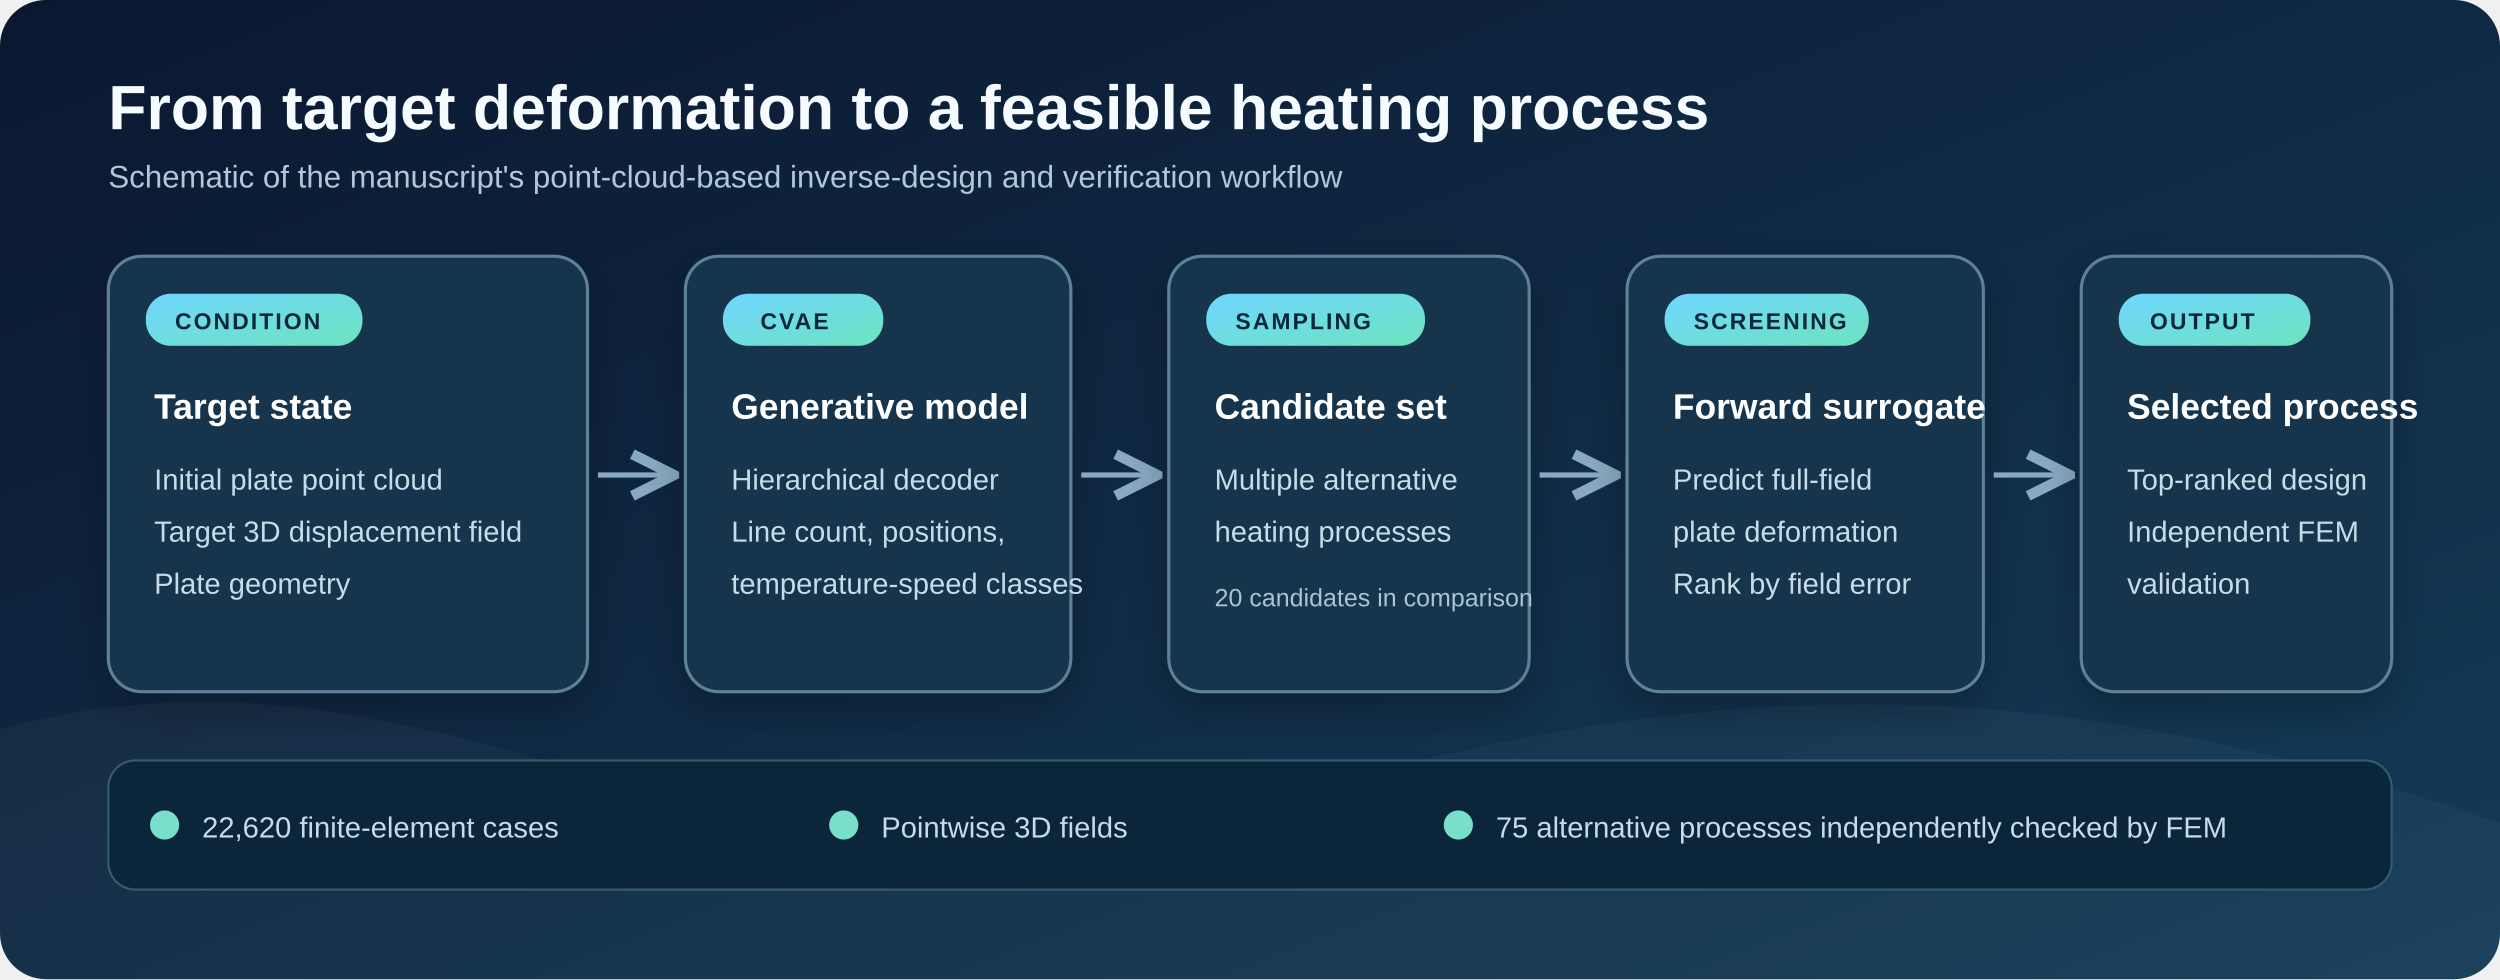
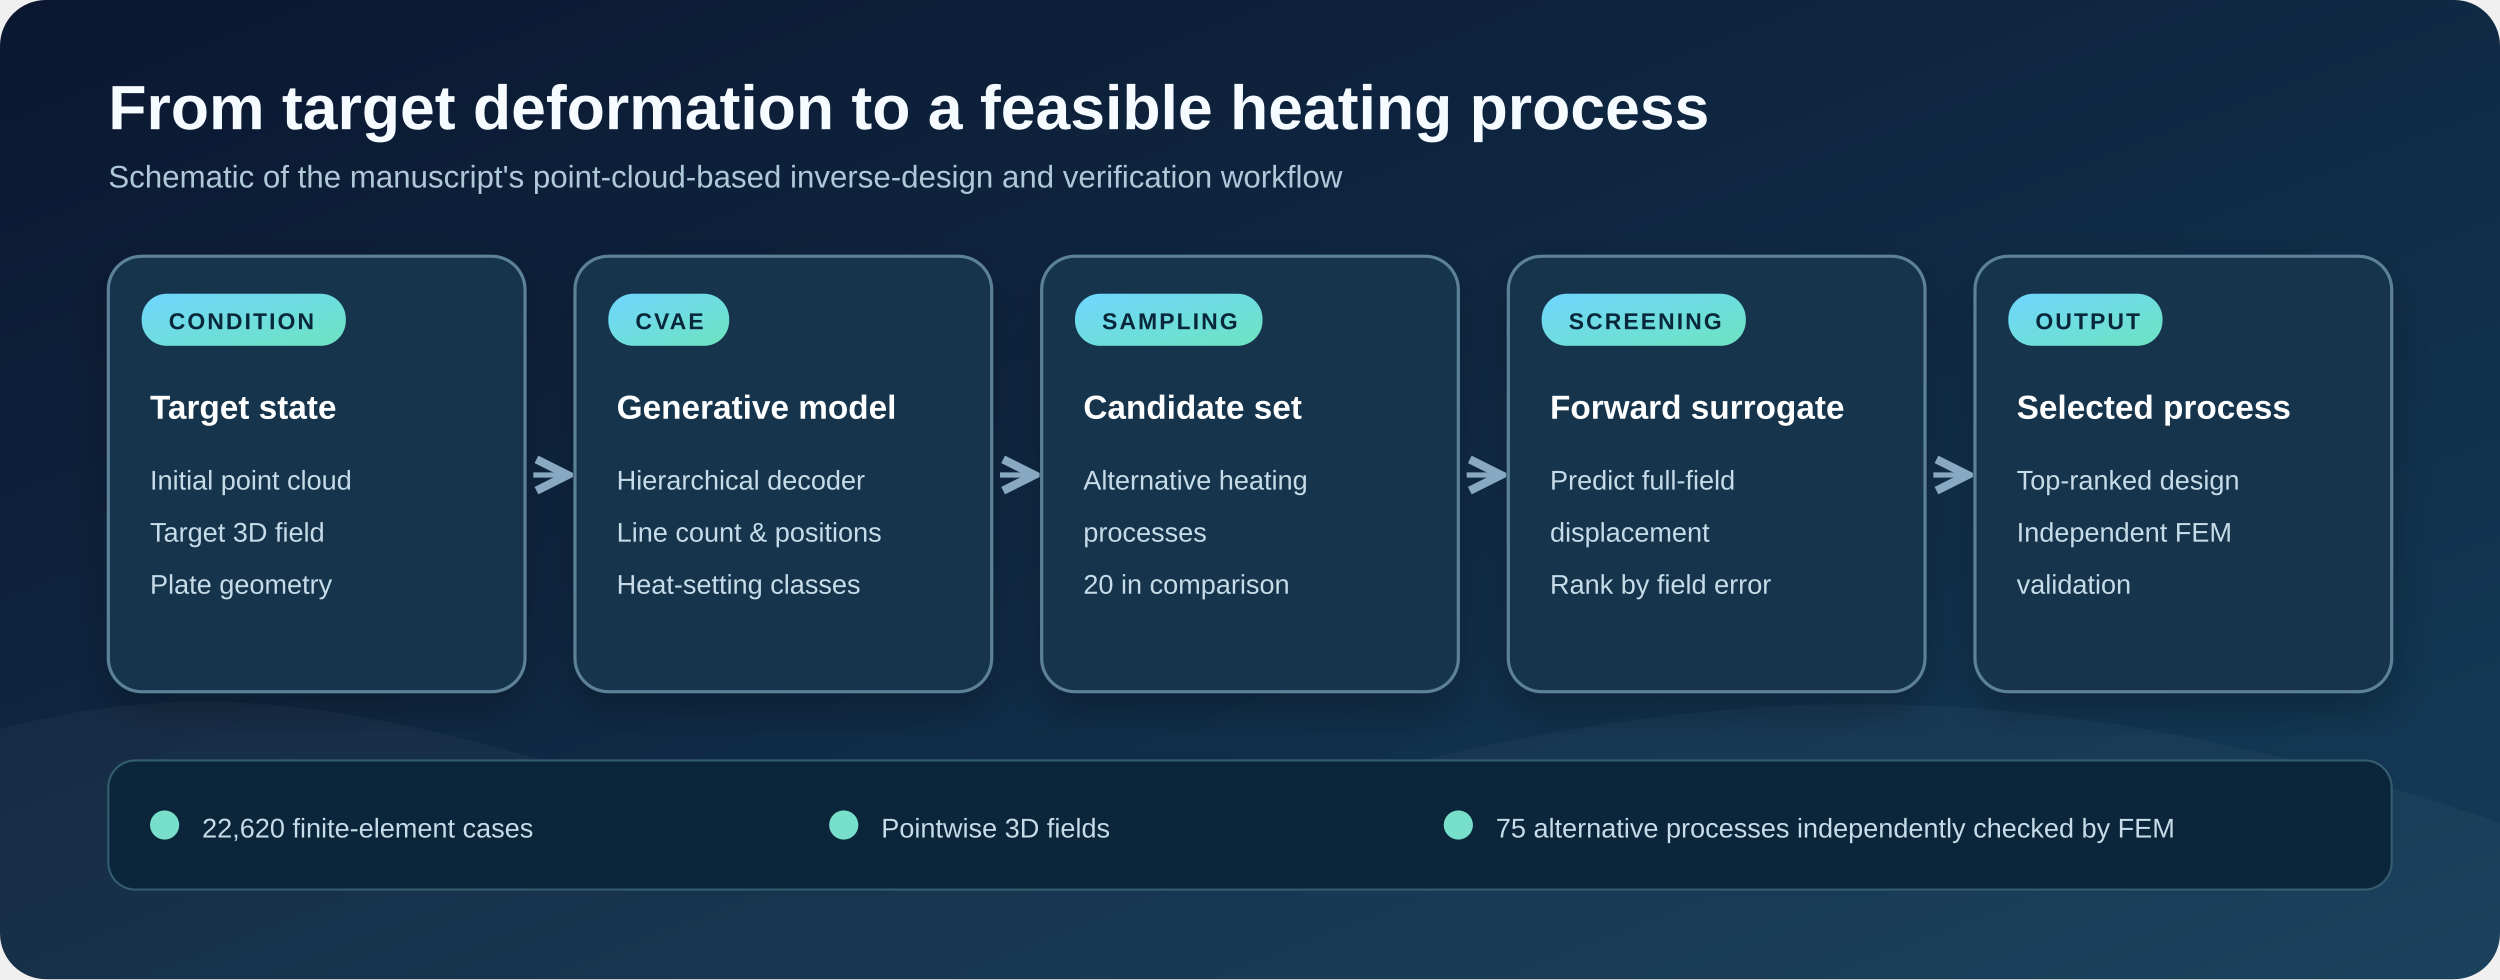
- <svg xmlns="http://www.w3.org/2000/svg" width="1200" height="470" viewBox="0 0 1200 470" role="img" aria-label="Schematic of point-cloud conditioned generative inverse design and forward-surrogate screening">
+ <svg xmlns="http://www.w3.org/2000/svg" width="1200" height="470" viewBox="0 0 1200 470" role="img" aria-label="Five-stage workflow from point-cloud target condition to finite-element-verified heating process">
  <defs>
    <linearGradient id="bg" x2="1" y2="1">
      <stop stop-color="#0b1730" />
      <stop offset="1" stop-color="#143c58" />
    </linearGradient>
    <linearGradient id="accent" x2="1" y2="1">
      <stop stop-color="#70d6ff" />
      <stop offset="1" stop-color="#6de4c0" />
    </linearGradient>
    <filter id="shadow">
      <feDropShadow dx="0" dy="8" stdDeviation="10" flood-color="#020712" flood-opacity=".25" />
    </filter>
-     <marker id="arrow" markerWidth="10" markerHeight="10" refX="8" refY="5" orient="auto">
-       <path d="M1 1 L9 5 L1 9" fill="none" stroke="#88a9c1" stroke-width="2" />
+     <marker id="arrow" markerWidth="8" markerHeight="8" refX="6" refY="4" orient="auto">
+       <path d="M1 1 L7 4 L1 7" fill="none" stroke="#88a9c1" stroke-width="1.6" />
    </marker>
    <style>
-     .title{font:700 30px Arial,sans-serif;fill:#f5fbff}.subtitle{font:15px Arial,sans-serif;fill:#afc9d8}
-     .card{fill:#17344d;stroke:#5d8298;stroke-width:1.5}.h{font:700 17px Arial,sans-serif;fill:#fff}.body{font:14px Arial,sans-serif;fill:#c7dce8}
-     .tag{font:700 11px Arial,sans-serif;fill:#08273b;letter-spacing:1px}.small{font:12px Arial,sans-serif;fill:#a7c5d5}
-     .line{fill:none;stroke:#88a9c1;stroke-width:2.5;marker-end:url(#arrow)}
-   </style>
+ .title{font:700 30px Arial,sans-serif;fill:#f5fbff}.subtitle{font:15px Arial,sans-serif;fill:#afc9d8}
+ .card{fill:#17344d;stroke:#5d8298;stroke-width:1.5}.h{font:700 16px Arial,sans-serif;fill:#fff}.body{font:13px Arial,sans-serif;fill:#c7dce8}
+ .tag{font:700 11px Arial,sans-serif;fill:#08273b;letter-spacing:1px}.small{font:12px Arial,sans-serif;fill:#a7c5d5}
+ .line{fill:none;stroke:#88a9c1;stroke-width:2.5;marker-end:url(#arrow)}
+ </style>
  </defs>
  <rect width="1200" height="470" rx="22" fill="url(#bg)" />
  <path d="M0 350 C220 290 360 460 590 390 S980 320 1200 395 L1200 470 L0 470Z" fill="#ffffff" opacity=".035" />
  <text x="52" y="62" class="title">From target deformation to a feasible heating process</text>
  <text x="52" y="90" class="subtitle">Schematic of the manuscript's point-cloud-based inverse-design and verification workflow</text>
-   <rect x="52" y="123" width="230" height="209" rx="16" class="card" filter="url(#shadow)" />
-   <rect x="70" y="141" width="104" height="25" rx="12" fill="url(#accent)" />
-   <text x="84" y="158" class="tag">CONDITION</text>
-   <text x="74" y="201" class="h">Target state</text>
-   <text x="74" y="235" class="body">Initial plate point cloud</text>
-   <text x="74" y="260" class="body">Target 3D displacement field</text>
-   <text x="74" y="285" class="body">Plate geometry</text>
-   <path d="M287 228 H321" class="line" />
-   <rect x="329" y="123" width="185" height="209" rx="16" class="card" filter="url(#shadow)" />
-   <rect x="347" y="141" width="77" height="25" rx="12" fill="url(#accent)" />
-   <text x="365" y="158" class="tag">CVAE</text>
-   <text x="351" y="201" class="h">Generative model</text>
-   <text x="351" y="235" class="body">Hierarchical decoder</text>
-   <text x="351" y="260" class="body">Line count, positions,</text>
-   <text x="351" y="285" class="body">temperature-speed classes</text>
-   <path d="M519 228 H553" class="line" />
-   <rect x="561" y="123" width="173" height="209" rx="16" class="card" filter="url(#shadow)" />
-   <rect x="579" y="141" width="105" height="25" rx="12" fill="url(#accent)" />
-   <text x="593" y="158" class="tag">SAMPLING</text>
-   <text x="583" y="201" class="h">Candidate set</text>
-   <text x="583" y="235" class="body">Multiple alternative</text>
-   <text x="583" y="260" class="body">heating processes</text>
-   <text x="583" y="291" class="small">20 candidates in comparison</text>
-   <path d="M739 228 H773" class="line" />
-   <rect x="781" y="123" width="171" height="209" rx="16" class="card" filter="url(#shadow)" />
-   <rect x="799" y="141" width="98" height="25" rx="12" fill="url(#accent)" />
-   <text x="813" y="158" class="tag">SCREENING</text>
-   <text x="803" y="201" class="h">Forward surrogate</text>
-   <text x="803" y="235" class="body">Predict full-field</text>
-   <text x="803" y="260" class="body">plate deformation</text>
-   <text x="803" y="285" class="body">Rank by field error</text>
-   <path d="M957 228 H991" class="line" />
-   <rect x="999" y="123" width="149" height="209" rx="16" class="card" filter="url(#shadow)" />
-   <rect x="1017" y="141" width="92" height="25" rx="12" fill="url(#accent)" />
-   <text x="1032" y="158" class="tag">OUTPUT</text>
-   <text x="1021" y="201" class="h">Selected process</text>
-   <text x="1021" y="235" class="body">Top-ranked design</text>
-   <text x="1021" y="260" class="body">Independent FEM</text>
-   <text x="1021" y="285" class="body">validation</text>
+   <rect x="52" y="123" width="200" height="209" rx="16" class="card" filter="url(#shadow)" />
+   <rect x="68" y="141" width="98" height="25" rx="12" fill="url(#accent)" />
+   <text x="81" y="158" class="tag">CONDITION</text>
+   <text x="72" y="201" class="h">Target state</text>
+   <text x="72" y="235" class="body">Initial point cloud</text>
+   <text x="72" y="260" class="body">Target 3D field</text>
+   <text x="72" y="285" class="body">Plate geometry</text>
+   <rect x="276" y="123" width="200" height="209" rx="16" class="card" filter="url(#shadow)" />
+   <rect x="292" y="141" width="58" height="25" rx="12" fill="url(#accent)" />
+   <text x="305" y="158" class="tag">CVAE</text>
+   <text x="296" y="201" class="h">Generative model</text>
+   <text x="296" y="235" class="body">Hierarchical decoder</text>
+   <text x="296" y="260" class="body">Line count &amp; positions</text>
+   <text x="296" y="285" class="body">Heat-setting classes</text>
+   <rect x="500" y="123" width="200" height="209" rx="16" class="card" filter="url(#shadow)" />
+   <rect x="516" y="141" width="90" height="25" rx="12" fill="url(#accent)" />
+   <text x="529" y="158" class="tag">SAMPLING</text>
+   <text x="520" y="201" class="h">Candidate set</text>
+   <text x="520" y="235" class="body">Alternative heating</text>
+   <text x="520" y="260" class="body">processes</text>
+   <text x="520" y="285" class="body">20 in comparison</text>
+   <rect x="724" y="123" width="200" height="209" rx="16" class="card" filter="url(#shadow)" />
+   <rect x="740" y="141" width="98" height="25" rx="12" fill="url(#accent)" />
+   <text x="753" y="158" class="tag">SCREENING</text>
+   <text x="744" y="201" class="h">Forward surrogate</text>
+   <text x="744" y="235" class="body">Predict full-field</text>
+   <text x="744" y="260" class="body">displacement</text>
+   <text x="744" y="285" class="body">Rank by field error</text>
+   <rect x="948" y="123" width="200" height="209" rx="16" class="card" filter="url(#shadow)" />
+   <rect x="964" y="141" width="74" height="25" rx="12" fill="url(#accent)" />
+   <text x="977" y="158" class="tag">OUTPUT</text>
+   <text x="968" y="201" class="h">Selected process</text>
+   <text x="968" y="235" class="body">Top-ranked design</text>
+   <text x="968" y="260" class="body">Independent FEM</text>
+   <text x="968" y="285" class="body">validation</text>
+   <path d="M256 228 H270" class="line" />
+   <path d="M480 228 H494" class="line" />
+   <path d="M704 228 H718" class="line" />
+   <path d="M928 228 H942" class="line" />
  <rect x="52" y="365" width="1096" height="62" rx="13" fill="#0b253a" stroke="#355d70" />
  <circle cx="79" cy="396" r="7" fill="#78e0ca" />
  <text x="97" y="402" class="body">22,620 finite-element cases</text>
  <circle cx="405" cy="396" r="7" fill="#78e0ca" />
  <text x="423" y="402" class="body">Pointwise 3D fields</text>
  <circle cx="700" cy="396" r="7" fill="#78e0ca" />
  <text x="718" y="402" class="body">75 alternative processes independently checked by FEM</text>
</svg>
